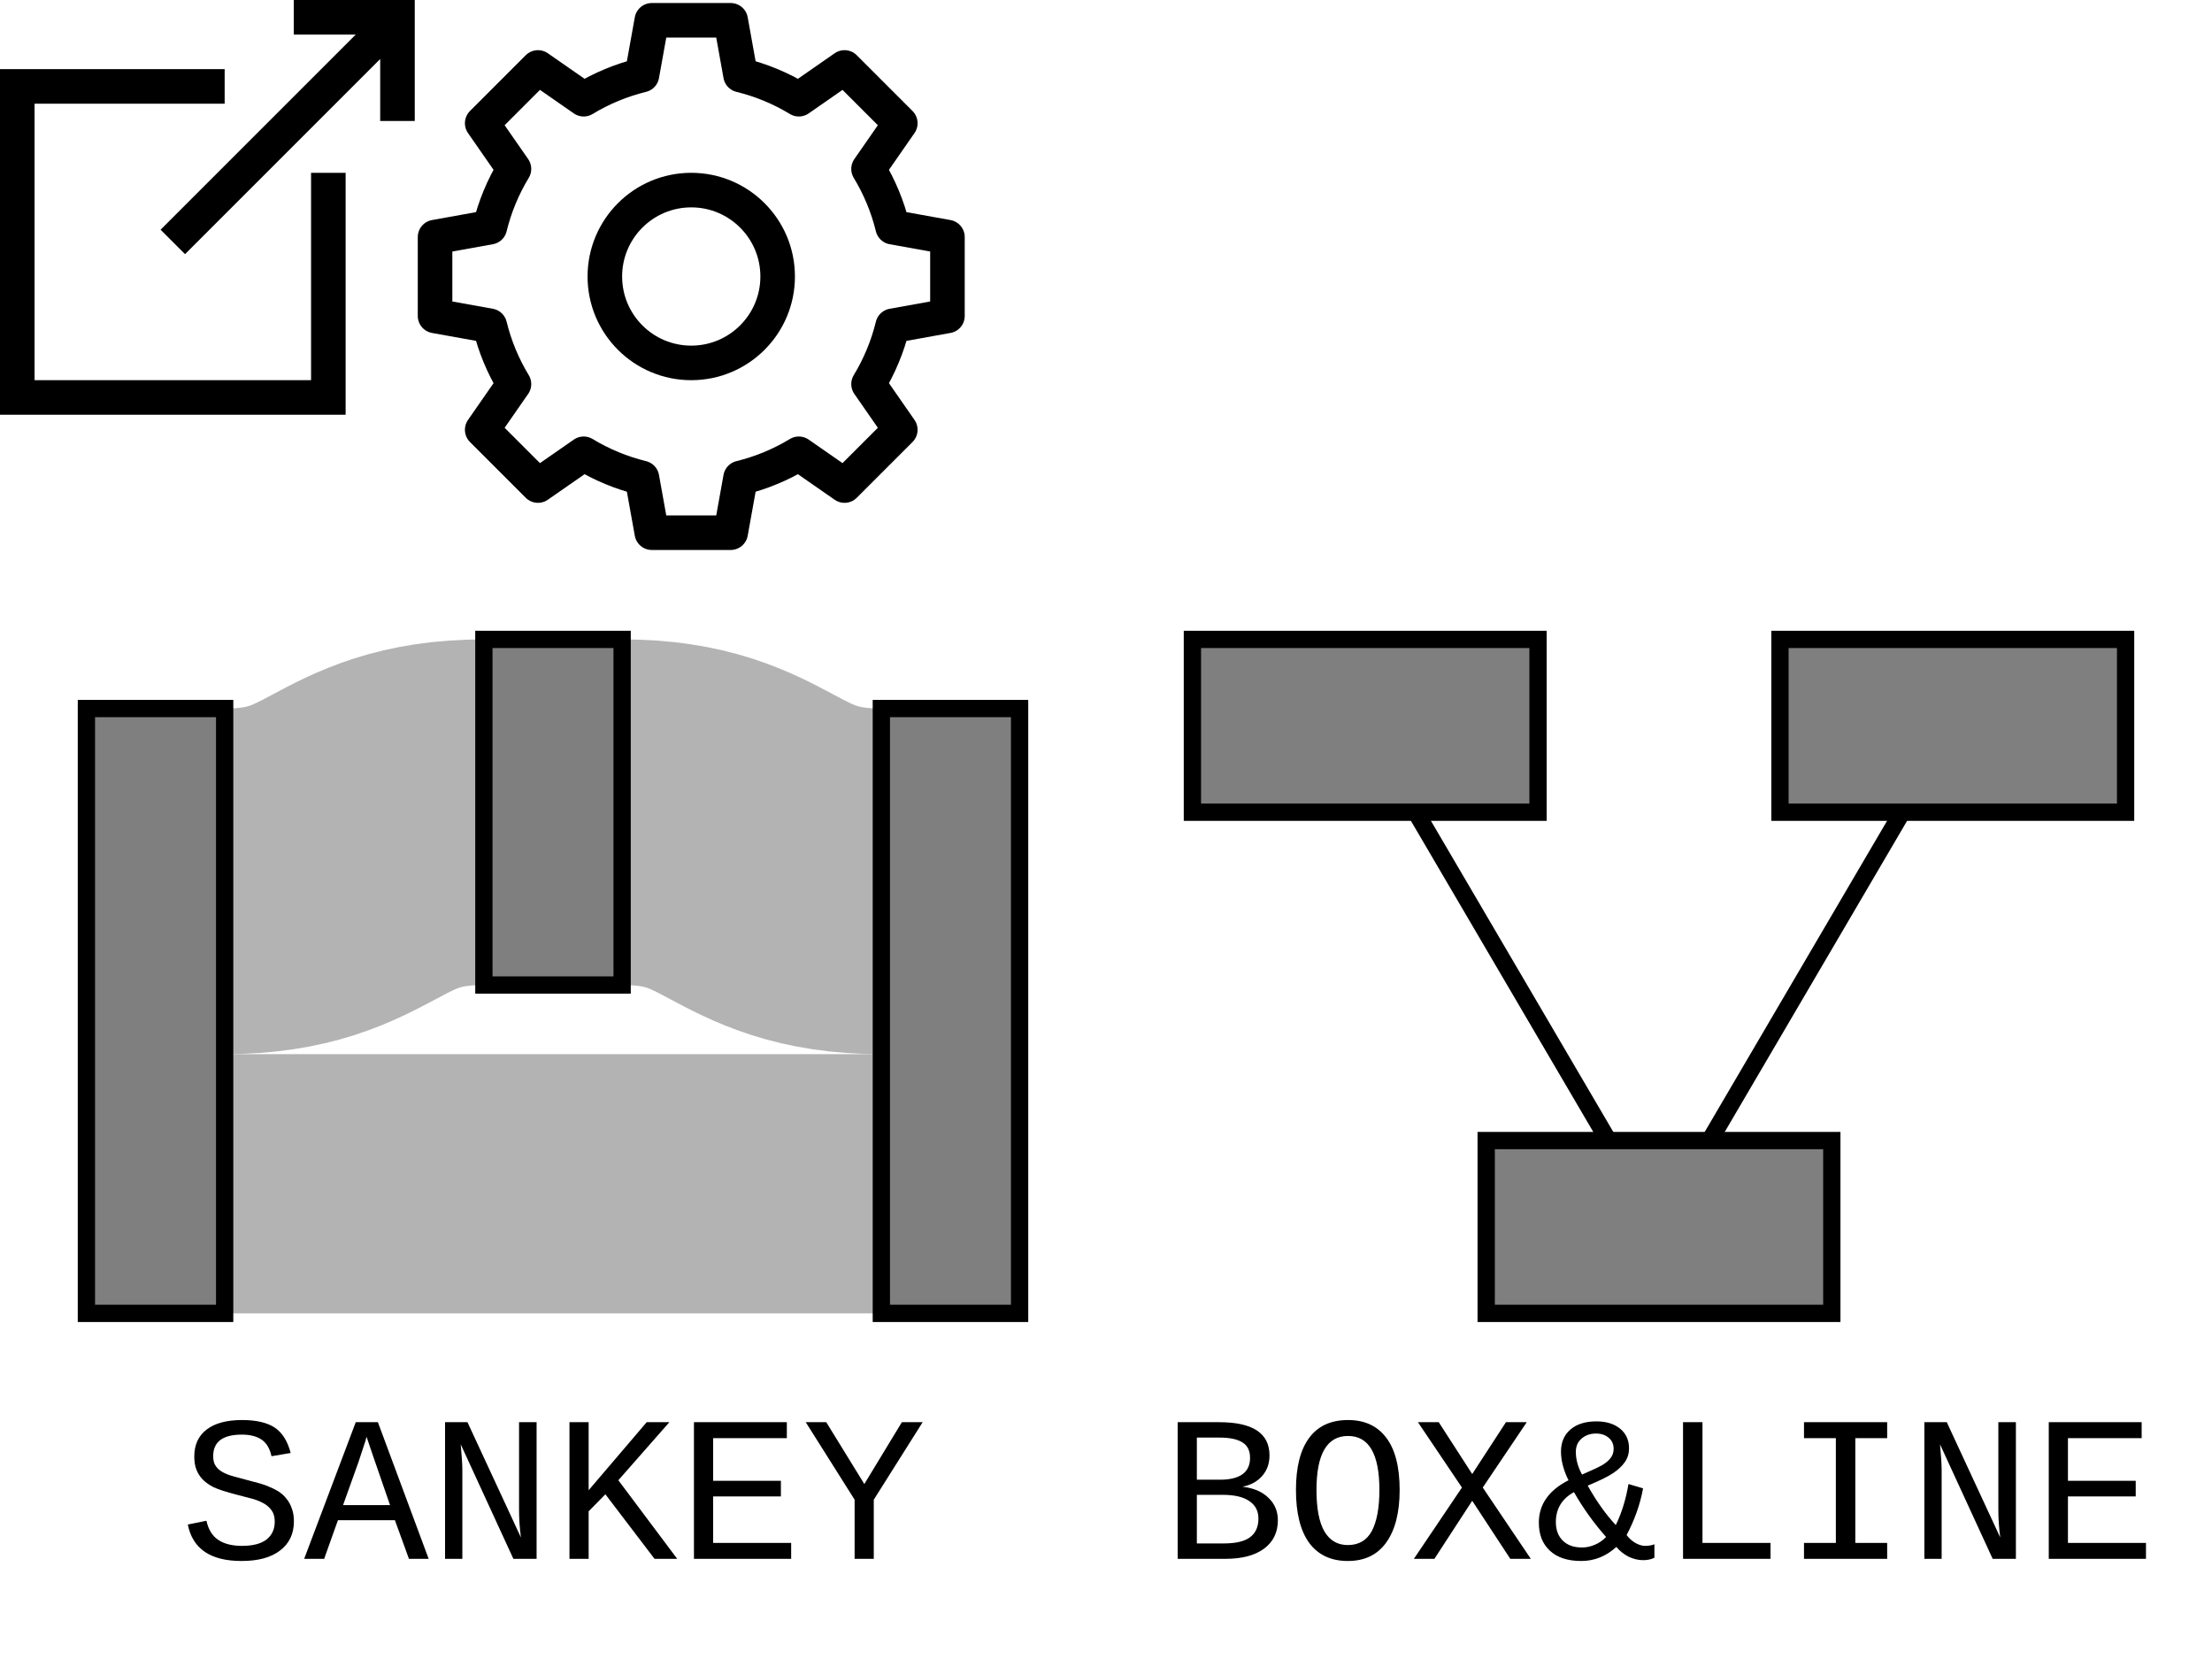
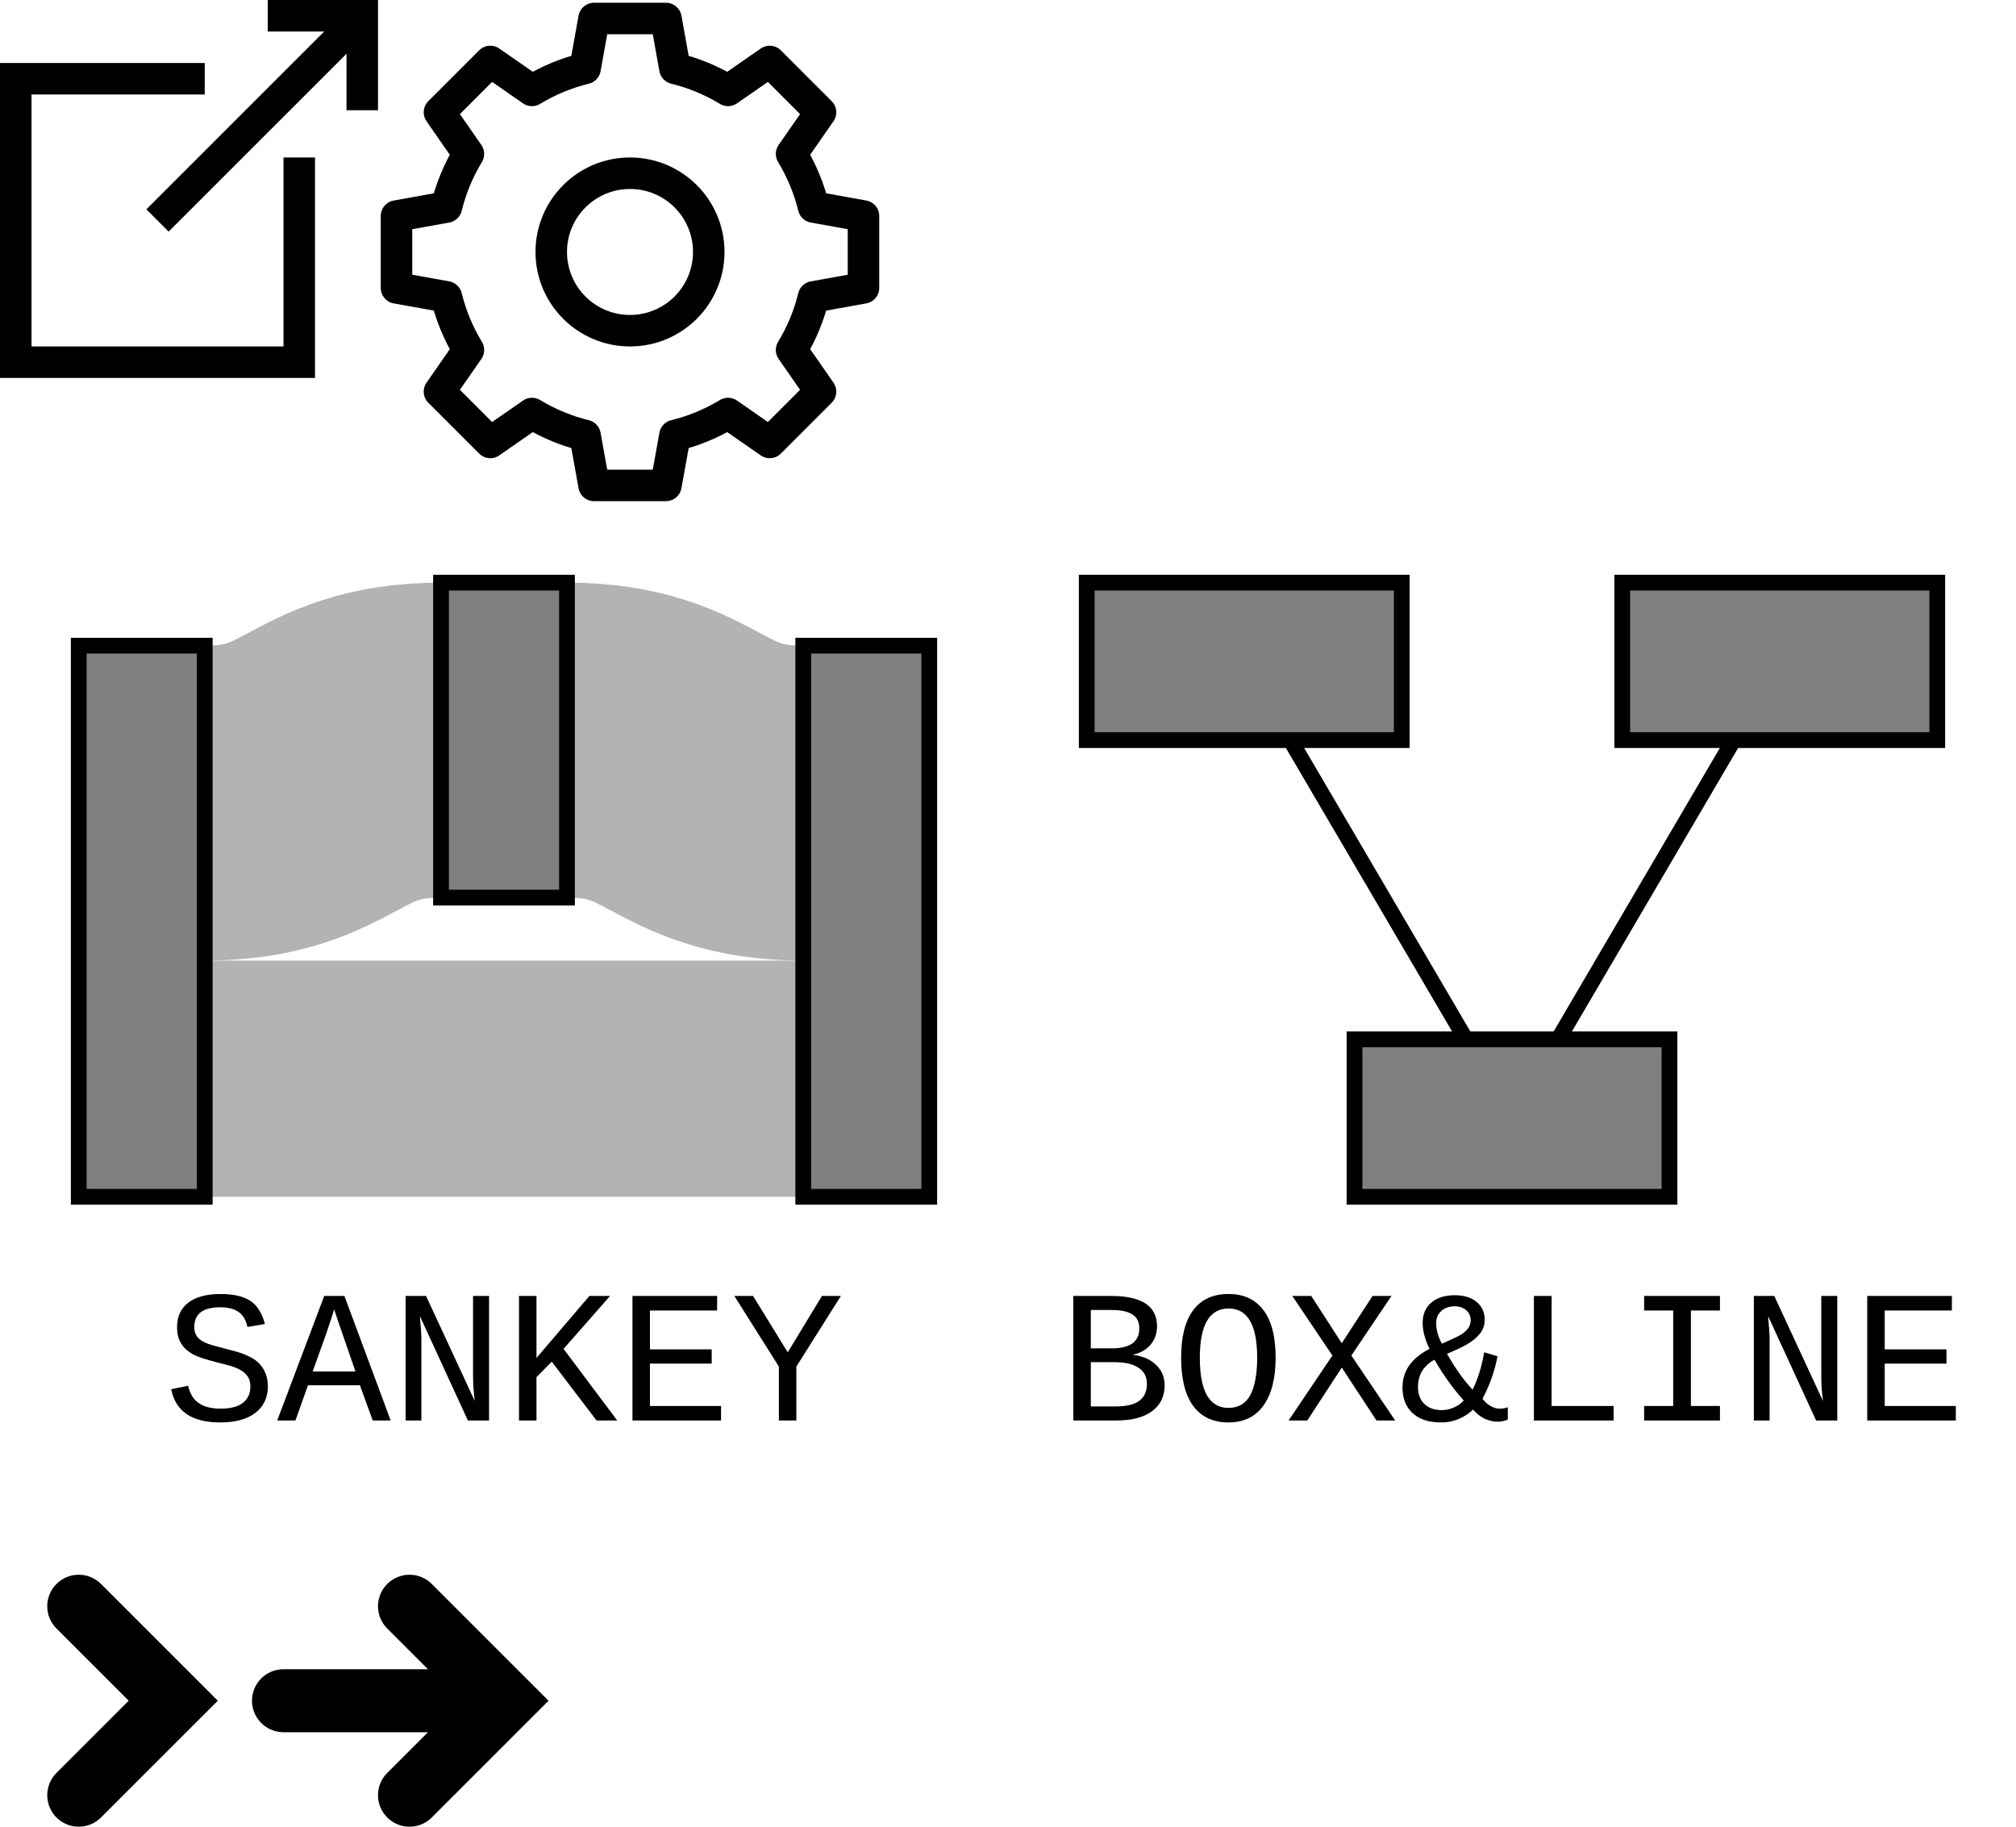
- <svg xmlns="http://www.w3.org/2000/svg" viewBox="0 0 128 96" width="128" height="96">
+ <svg xmlns="http://www.w3.org/2000/svg" viewBox="0 0 128 116" width="128" height="116">
  <style type="text/css" media="screen">
        
            svg {
                color: black;
            }
            #gear {
                transform: translate(24px, 0px);
            }
            #sankey {
                transform: translate(0px, 32px);
            }
            #boxline {
                transform: translate(64px, 32px);
+             }
+             #right {
+                 transform: translate(0px, 100px);
+             }
+             #right:hover {
+                 transform: translate(0px, 100px) rotate(90deg);
+                 transition-duration: 0.5s;
+             }
+             #rightarrow {
+                 transform: translate(16px, 100px);
            }
        
    </style>
  <path id="popout" fill="none" stroke="currentColor" stroke-width="2px" d="         M 13,5 L 1,5 L 1,23 L 19,23 L 19,10         M 10,14 L 23,1         M 17,1 L 23,1 L 23,7" />
  <g id="gear" fill="none" stroke="currentColor" stroke-width="2">
    <circle cx="16" cy="16" r="5" />
    <path stroke-width="2px" stroke-linejoin="round" d="             M 30.825,18.282             L 27.656,18.852             A 12 12 0 0 1 26.259 22.225             L 28.097,24.87             L 24.87,28.097             L 22.225,26.259             A 12 12 0 0 1 18.852 27.656             L 18.282,30.825             L 13.718,30.825             L 13.148,27.656             A 12 12 0 0 1 9.775 26.259             L 7.13,28.097             L 3.903,24.87             L 5.741,22.225             A 12 12 0 0 1 4.344 18.852             L 1.175,18.282             L 1.175,13.718             L 4.344,13.148             A 12 12 0 0 1 5.741 9.775             L 3.903,7.13             L 7.13,3.903             L 9.775,5.741             A 12 12 0 0 1 13.148 4.344             L 13.718,1.175             L 18.282,1.175             L 18.852,4.344             A 12 12 0 0 1 22.225 5.741             L 24.87,3.903             L 28.097,7.13             L 26.259,9.775             A 12 12 0 0 1 27.656 13.148             L 30.825,13.718             z         " />
  </g>
  <g id="sankey">
    <g stroke="currentColor" stroke-width="1" fill="currentColor" fill-opacity="0.5">
      <rect x="5" y="9" width="8" height="35" />
      <rect x="28" y="5" width="8" height="20" />
      <rect x="51" y="9" width="8" height="35" />
    </g>
    <g stroke="currentColor" stroke-opacity="0.3" fill="none">
      <path stroke-width="20" d="M 13,19 C 20.5,19 20.5,15 28,15" />
      <path stroke-width="20" d="M 36,15 C 43.5,15 43.5,19 51,19" />
      <path stroke-width="15" d="M 13,36.5 L 51,36.5" />
    </g>
    <g stroke="none" fill="currentColor" text-anchor="middle">
      <text x="32" y="54" dy="0.35em" style="font-size: 12px; font-family: &quot;Courier New&quot;, monospace;">SANKEY</text>
    </g>
  </g>
  <g id="boxline">
    <g stroke="currentColor" stroke-width="1" fill="none">
      <path d="M 17.931,15 L 29.069,34" />
      <path d="M 46.069,15 L 34.931,34" />
    </g>
    <g stroke="currentColor" stroke-width="1" fill="currentColor" fill-opacity="0.5">
      <rect x="5" y="5" width="20" height="10" />
      <rect x="39" y="5" width="20" height="10" />
      <rect x="22" y="34" width="20" height="10" />
    </g>
    <g stroke="none" fill="currentColor" text-anchor="middle">
      <text x="32" y="54" dy="0.35em" style="font-size: 12px; font-family: &quot;Courier New&quot;, monospace;">BOX&amp;LINE</text>
    </g>
  </g>
+   <g id="right" style="transform-origin: 8px 8px;">
+     <path stroke="currentColor" stroke-width="4" stroke-linecap="round" fill="none" d="M 5,2 L 11,8 L 5,14" />
+   </g>
+   <g id="rightarrow">
+     <path stroke="currentColor" stroke-width="4" stroke-linecap="round" fill="none" d="M 10,2 L 16,8 L 10,14 M 2,8 L 16,8" />
+   </g>
</svg>
